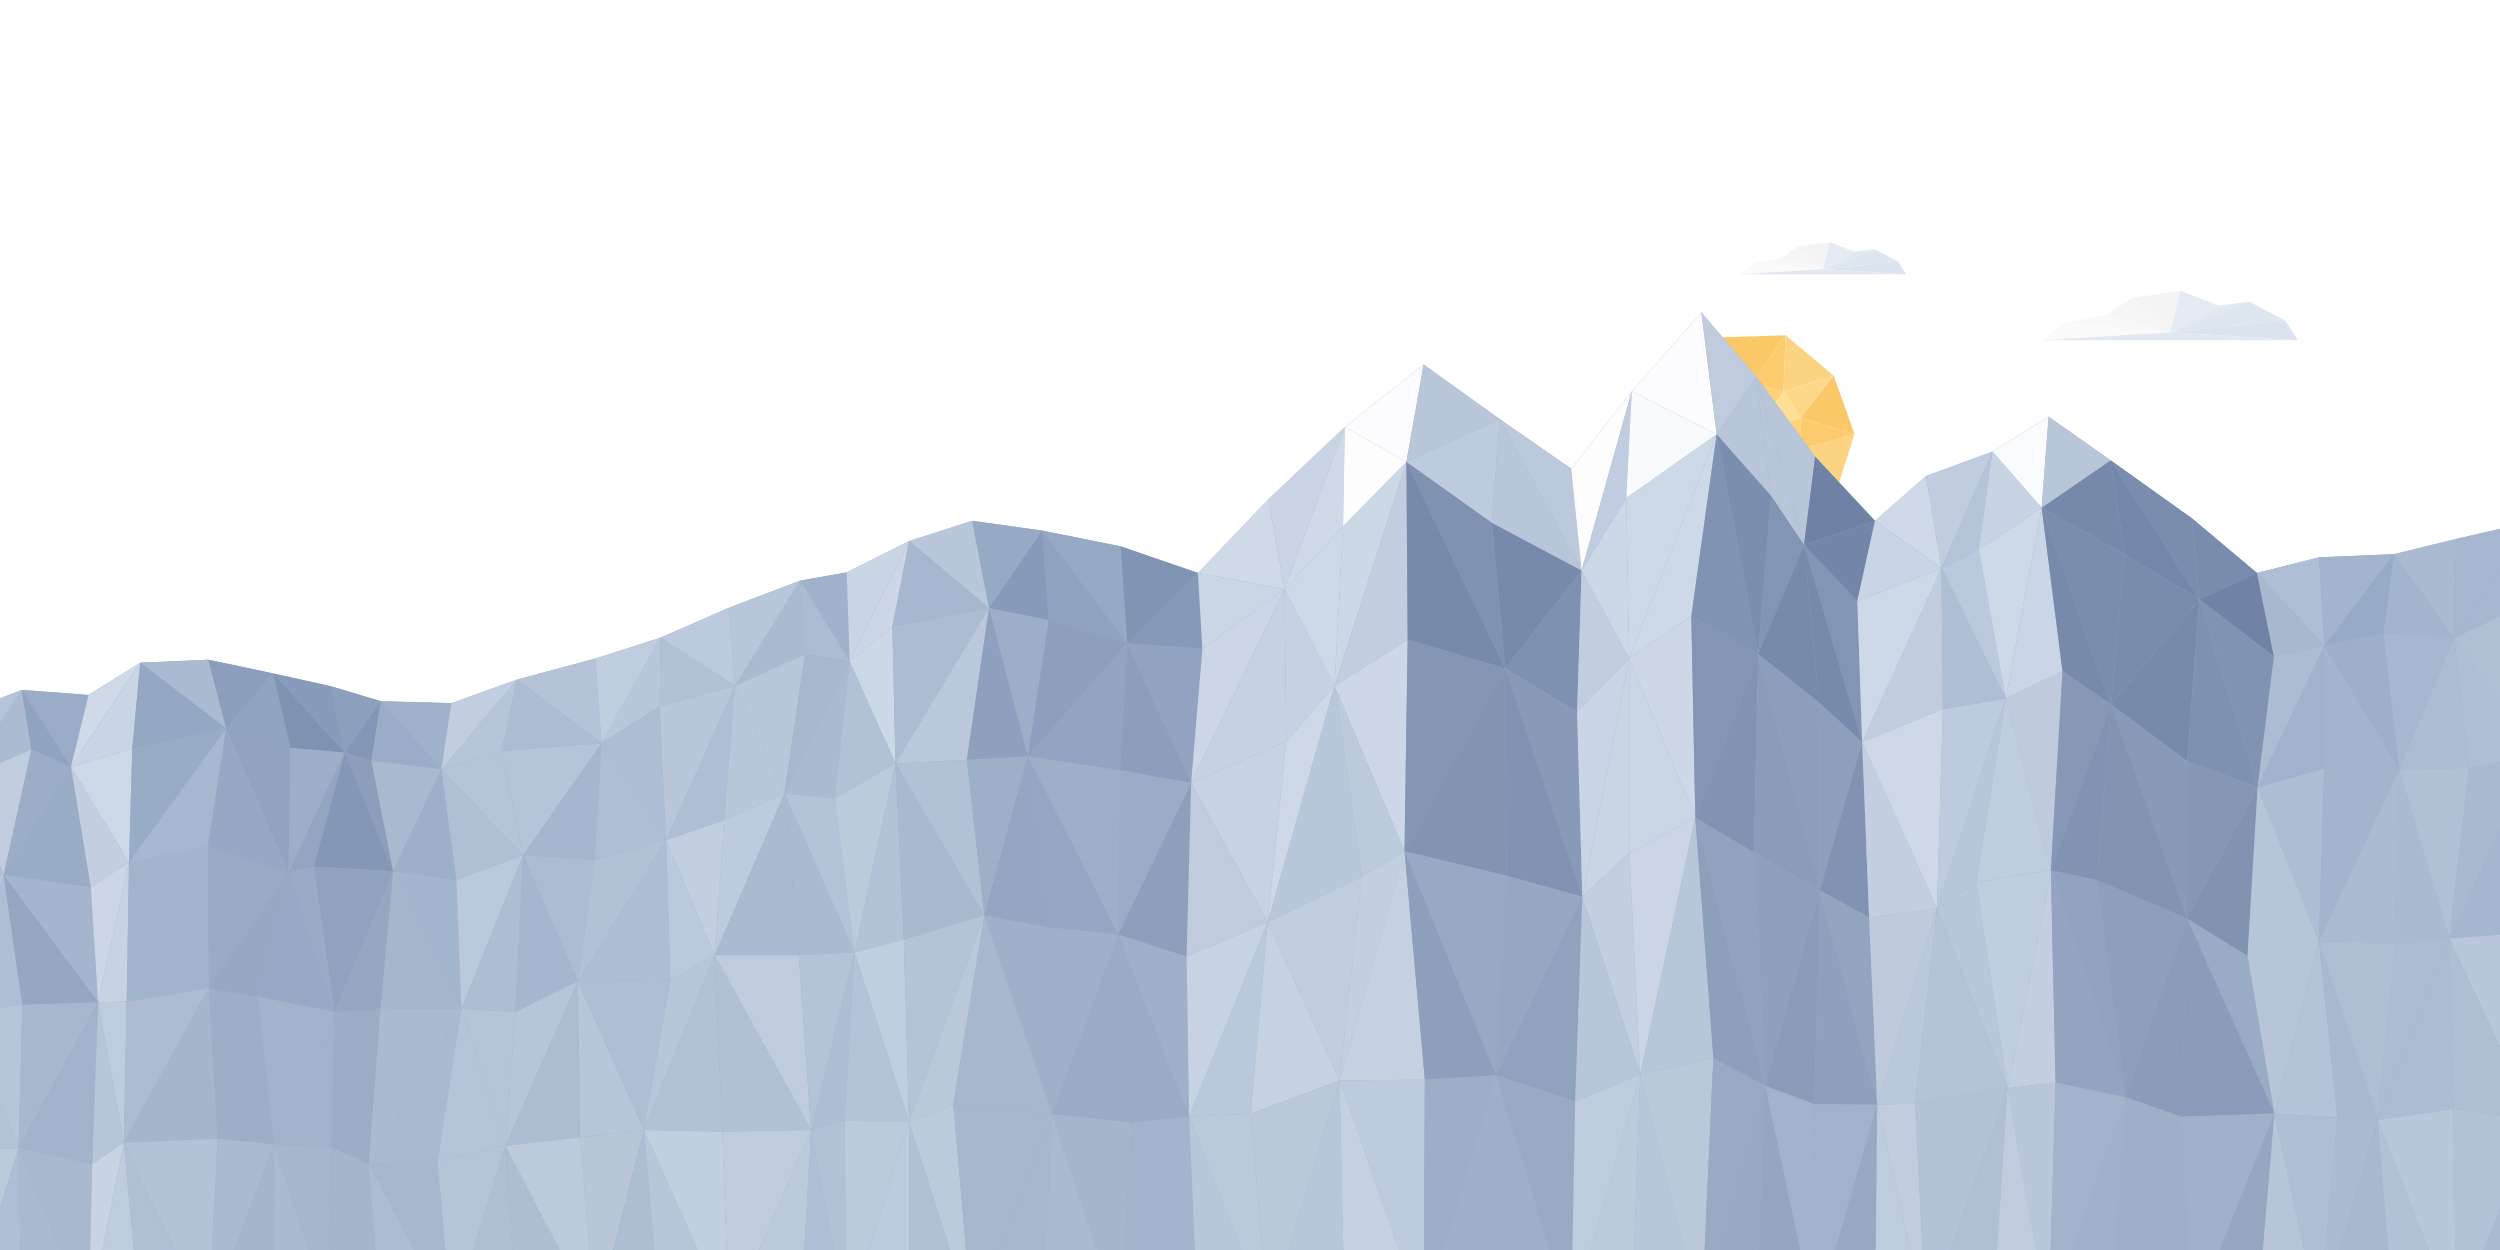
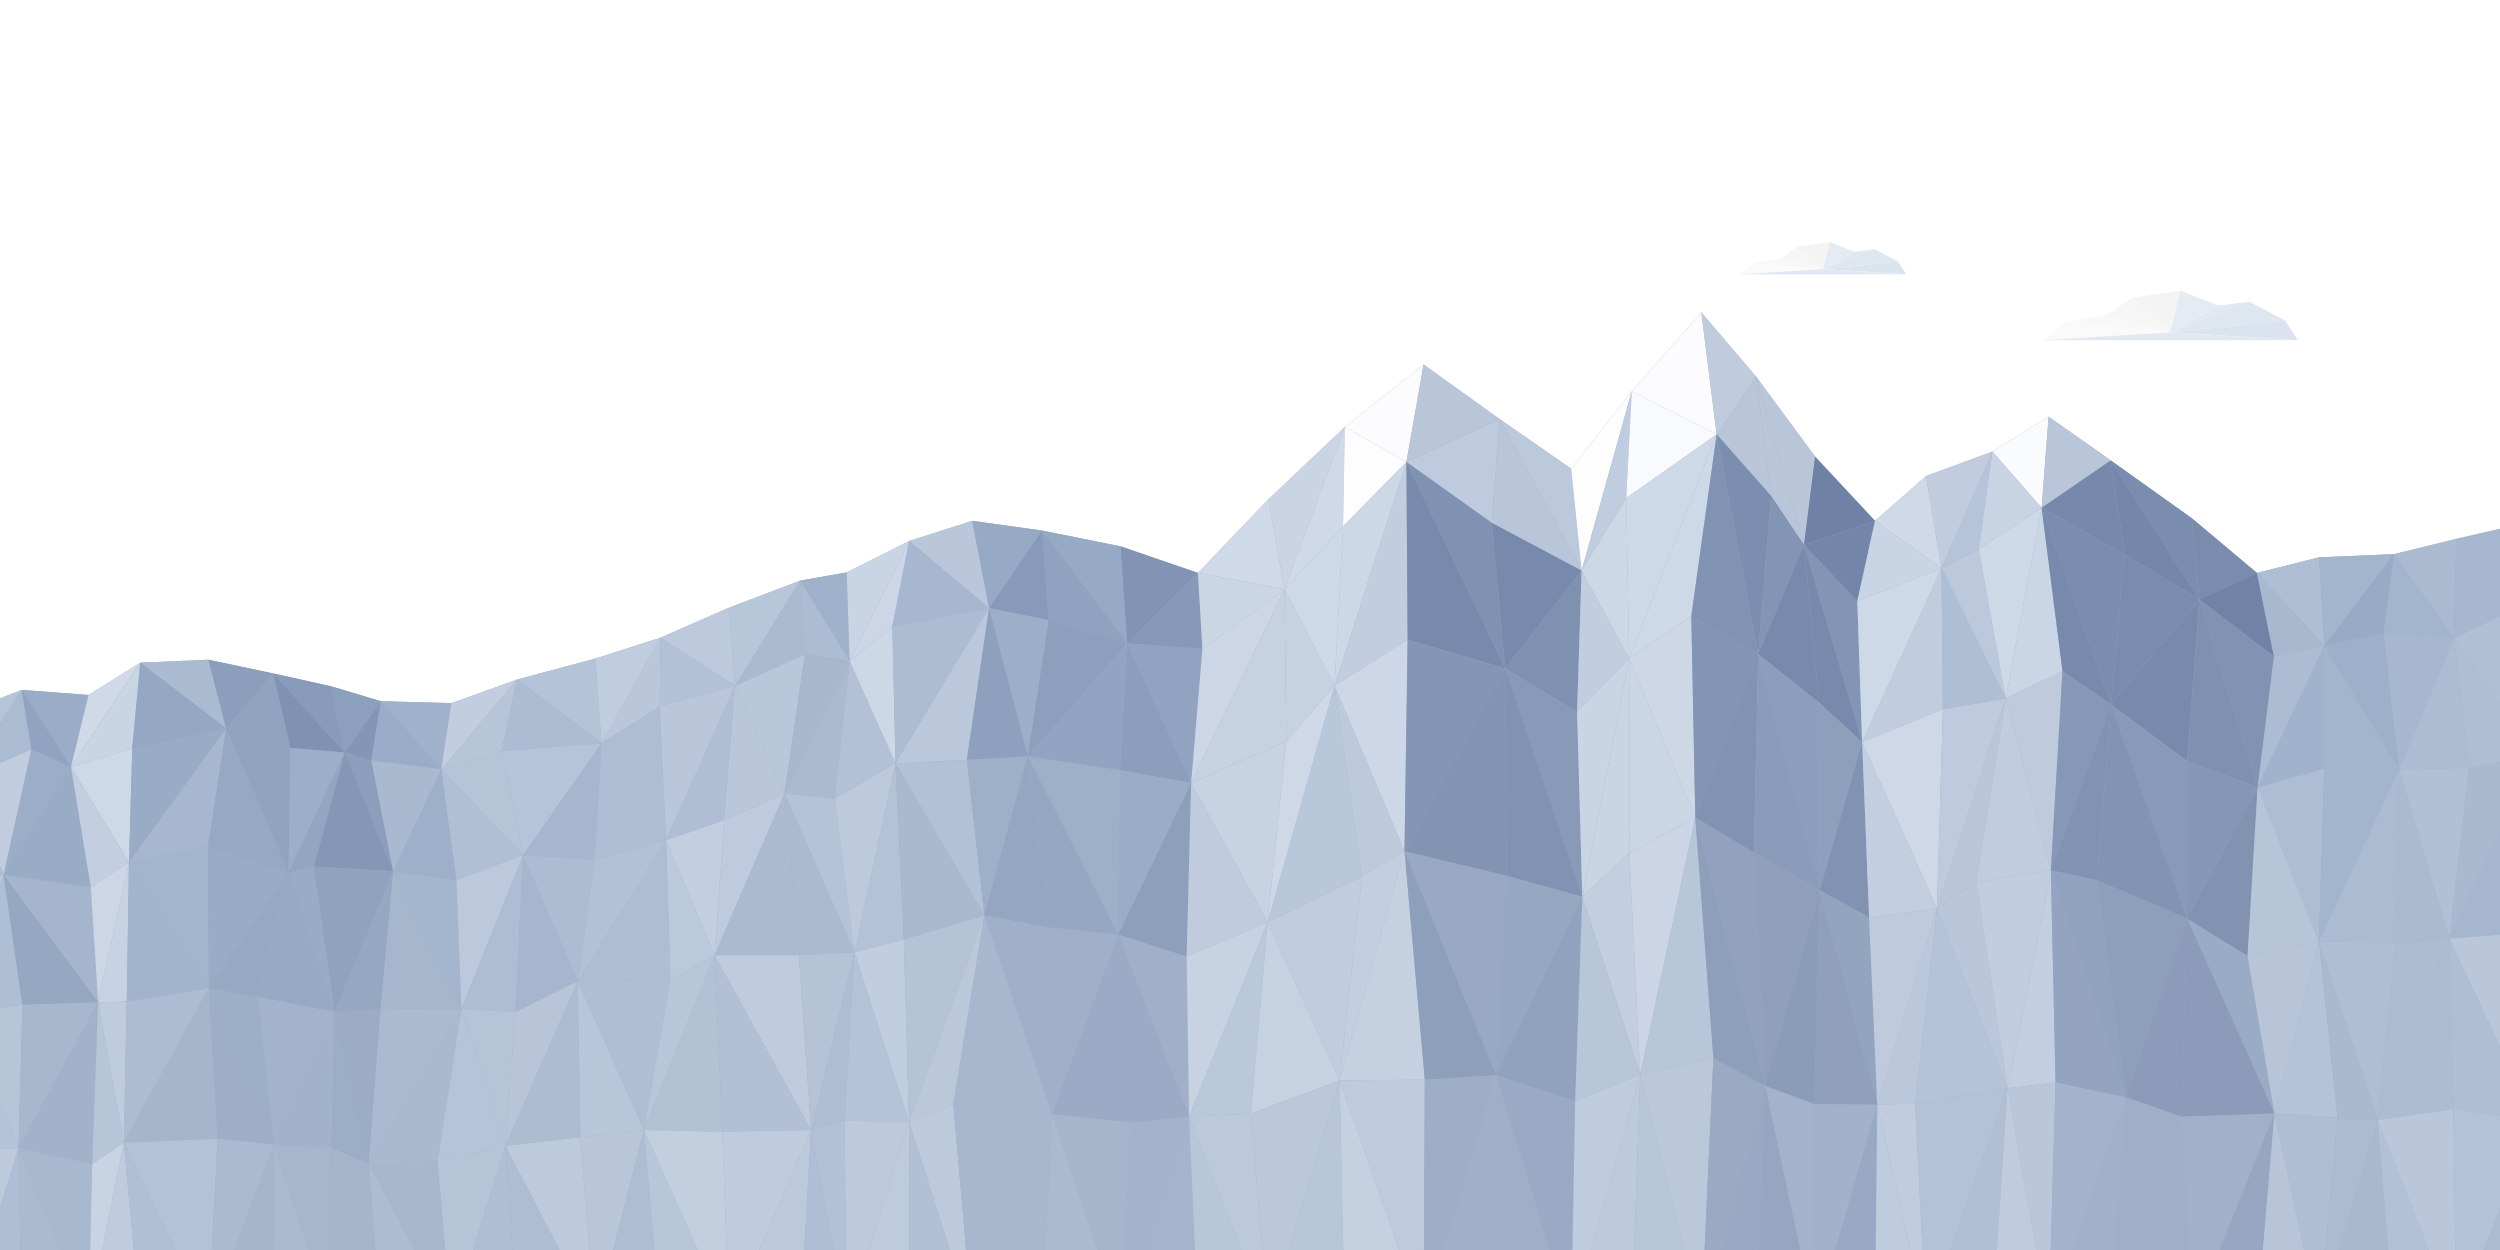
<svg xmlns="http://www.w3.org/2000/svg" viewBox="0 0 1440 720" preserveAspectRatio="xMidYMax slice">
  <style>.drift{animation:drift 60s ease-in-out infinite alternate}.slow{animation-duration:90s;animation-direction:alternate-reverse}@keyframes drift{to{transform:translateX(80px)}}@media (prefers-reduced-motion:reduce){.drift{animation:none}}</style>
-   <polygon points="1010,250 1037.8,258.6 1027.5,273.4" fill="#fedf95" />
-   <polygon points="1037.8,258.6 1068.2,250 1057.3,284.4" fill="#fcd481" />
-   <polygon points="1037.8,258.6 1057.3,284.4 1027.5,273.4" fill="#fdd888" />
-   <polygon points="1010,250 1027.5,273.4 1010.4,279.9" fill="#fed276" />
-   <polygon points="1027.5,273.4 1057.3,284.4 1028.5,307" fill="#fbc868" />
-   <polygon points="1027.5,273.4 1028.5,307 1010.4,279.9" fill="#fccb6d" />
-   <polygon points="1010,250 1010.4,279.9 992.8,274.3" fill="#fedf95" />
-   <polygon points="1010.4,279.9 1028.5,307 991.6,306.7" fill="#fcd481" />
-   <polygon points="1010.4,279.9 991.6,306.7 992.8,274.3" fill="#fdd888" />
-   <polygon points="1010,250 992.8,274.3 979.7,260.3" fill="#fed276" />
-   <polygon points="992.8,274.3 991.6,306.7 958.1,287.7" fill="#fbc868" />
-   <polygon points="992.8,274.3 958.1,287.7 979.7,260.3" fill="#fccb6d" />
-   <polygon points="1010,250 979.7,260.3 982,241.3" fill="#fedf95" />
-   <polygon points="979.7,260.3 958.1,287.7 951.3,250" fill="#fcd481" />
-   <polygon points="979.7,260.3 951.3,250 982,241.3" fill="#fdd888" />
-   <polygon points="1010,250 982,241.3 994.8,229.7" fill="#fed276" />
-   <polygon points="982,241.3 951.3,250 969,220.2" fill="#fbc868" />
-   <polygon points="982,241.3 969,220.2 994.8,229.7" fill="#fccb6d" />
-   <polygon points="1010,250 994.8,229.7 1009.6,220.7" fill="#fedf95" />
-   <polygon points="994.8,229.7 969,220.2 991.9,194.3" fill="#fcd481" />
-   <polygon points="994.8,229.7 991.9,194.3 1009.6,220.7" fill="#fdd888" />
-   <polygon points="1010,250 1009.6,220.7 1027.3,225.5" fill="#fed276" />
-   <polygon points="1009.6,220.7 991.9,194.3 1028.5,193.1" fill="#fbc868" />
-   <polygon points="1009.6,220.7 1028.5,193.1 1027.3,225.5" fill="#fccb6d" />
-   <polygon points="1010,250 1027.3,225.5 1037,240.8" fill="#fedf95" />
-   <polygon points="1027.3,225.5 1028.5,193.1 1056.2,216.4" fill="#fcd481" />
-   <polygon points="1027.3,225.5 1056.2,216.4 1037,240.8" fill="#fdd888" />
-   <polygon points="1010,250 1037,240.8 1037.8,258.6" fill="#fed276" />
-   <polygon points="1037,240.8 1056.2,216.4 1068.2,250" fill="#fbc868" />
-   <polygon points="1037,240.8 1068.2,250 1037.8,258.6" fill="#fccb6d" />
  <g class="drift">
    <polygon points="1250,191.4 1176.4,196 1189.6,185.7" fill="#fafafa" />
    <polygon points="1250,191.4 1189.6,185.7 1213.2,181.7" fill="#f8f8f8" />
    <polygon points="1250,191.4 1213.2,181.7 1227.9,171.5" fill="#f6f6f6" />
    <polygon points="1250,191.4 1227.9,171.5 1255.9,167.5" fill="#f4f4f4" />
    <polygon points="1250,191.4 1255.9,167.5 1278,176" fill="#e5ebf3" />
    <polygon points="1250,191.4 1278,176 1295.6,173.8" fill="#e1e8f1" />
    <polygon points="1250,191.4 1295.6,173.8 1316.2,184.6" fill="#dee6f0" />
    <polygon points="1250,191.4 1316.2,184.6 1323.6,196" fill="#dbe4ee" />
    <polygon points="1176.4,196 1250,191.4 1323.6,196" fill="#e1e8f1" />
  </g>
  <g class="drift slow">
    <polygon points="1050,155 1002,158 1010.6,151.3" fill="#fafafa" />
    <polygon points="1050,155 1010.6,151.3 1026,148.7" fill="#f8f8f8" />
    <polygon points="1050,155 1026,148.7 1035.6,142" fill="#f6f6f6" />
    <polygon points="1050,155 1035.6,142 1053.8,139.4" fill="#f4f4f4" />
    <polygon points="1050,155 1053.8,139.4 1068.2,145" fill="#e5ebf3" />
    <polygon points="1050,155 1068.2,145 1079.8,143.5" fill="#e1e8f1" />
    <polygon points="1050,155 1079.8,143.5 1093.2,150.6" fill="#dee6f0" />
    <polygon points="1050,155 1093.2,150.6 1098,158" fill="#dbe4ee" />
    <polygon points="1002,158 1050,155 1098,158" fill="#e1e8f1" />
  </g>
  <polygon points="-20,410 12.5,397.4 51,400.3 80.8,381.7 120,380 157.4,387.9 190.7,395.3 219.4,403.9 260,405 297.9,391.4 343,379.3 380.4,367.3 420,350 461,334.4 487.7,329.7 523.7,311.6 560,300 600.2,305.6 645.5,314.7 690,330 730.6,287.6 774.6,246 820,210 863.8,241.4 905,270 939.9,225.4 980,180 1011.5,216.9 1045.5,263 1080,300 1109.4,274.2 1147.6,260.1 1180,240 1215.8,265.2 1262.5,298.5 1300,330 1335.8,321 1378.9,319.2 1414.8,310.4 1460,300 1460,760 -20,760" fill="#98abc6" />
  <polygon points="-20,410 12.5,397.4 -20,448.3" fill="#b6c4d9" />
  <polygon points="12.5,397.4 18.1,431.7 -20,448.3" fill="#abbbd2" />
  <polygon points="-20,448.3 18.1,431.7 2.1,504" fill="#c1cddf" />
  <polygon points="-20,448.3 2.1,504 -20,507.7" fill="#aebed4" />
  <polygon points="-20,507.7 2.1,504 -20,584.4" fill="#bac7db" />
  <polygon points="2.1,504 12.9,578.7 -20,584.4" fill="#aebed4" />
  <polygon points="-20,584.4 12.9,578.7 10.7,661.3" fill="#b7c5d8" />
  <polygon points="-20,584.4 10.7,661.3 -20,662.8" fill="#b4c3d7" />
  <polygon points="-20,662.8 10.7,661.3 -20,760" fill="#bdcadc" />
  <polygon points="10.7,661.3 12.5,760 -20,760" fill="#afbed4" />
  <polygon points="12.5,397.4 51,400.3 40.9,441.8" fill="#9aacc7" />
  <polygon points="12.5,397.4 40.9,441.8 18.1,431.7" fill="#90a3c0" />
  <polygon points="18.1,431.7 40.9,441.8 2.1,504" fill="#9badc7" />
  <polygon points="40.9,441.8 52.3,511 2.1,504" fill="#99acc6" />
  <polygon points="2.1,504 52.3,511 56.5,577.3" fill="#a4b5cd" />
  <polygon points="2.1,504 56.5,577.3 12.9,578.7" fill="#96a7c2" />
  <polygon points="12.9,578.7 56.5,577.3 10.7,661.3" fill="#a6b7ce" />
  <polygon points="56.5,577.3 53.1,670.5 10.7,661.3" fill="#a2b2ca" />
  <polygon points="10.7,661.3 53.1,670.5 51,760" fill="#a8b8ce" />
  <polygon points="10.7,661.3 51,760 12.5,760" fill="#aabad0" />
  <polygon points="51,400.3 80.8,381.7 40.9,441.8" fill="#cfd9e8" />
  <polygon points="80.8,381.7 76.2,431.1 40.9,441.8" fill="#c9d4e5" />
  <polygon points="40.9,441.8 76.2,431.1 74.3,496.7" fill="#ced9e7" />
  <polygon points="40.9,441.8 74.3,496.7 52.3,511" fill="#c3cfe0" />
  <polygon points="52.3,511 74.3,496.7 56.5,577.3" fill="#ccd6e6" />
  <polygon points="74.3,496.7 73,576.9 56.5,577.3" fill="#c7d2e3" />
  <polygon points="56.5,577.3 73,576.9 71.3,658.2" fill="#bfccdd" />
  <polygon points="56.5,577.3 71.3,658.2 53.1,670.5" fill="#b7c5d8" />
  <polygon points="53.1,670.5 71.3,658.2 51,760" fill="#c8d3e3" />
  <polygon points="71.3,658.2 80.8,760 51,760" fill="#bfccdd" />
  <polygon points="80.8,381.7 120,380 130.3,419.6" fill="#a9bad1" />
  <polygon points="80.8,381.7 130.3,419.6 76.2,431.1" fill="#94a7c3" />
  <polygon points="76.2,431.1 130.3,419.6 74.3,496.7" fill="#99acc6" />
  <polygon points="130.3,419.6 119.8,487.5 74.3,496.7" fill="#a7b7cf" />
  <polygon points="74.3,496.7 119.8,487.5 120.3,569.2" fill="#a3b5cd" />
  <polygon points="74.3,496.7 120.3,569.2 73,576.9" fill="#a2b3cc" />
  <polygon points="73,576.9 120.3,569.2 71.3,658.2" fill="#adbcd2" />
  <polygon points="120.3,569.2 125.4,655.9 71.3,658.2" fill="#a4b5cc" />
  <polygon points="71.3,658.2 125.4,655.9 120,760" fill="#b3c2d6" />
  <polygon points="71.3,658.2 120,760 80.8,760" fill="#b0bfd4" />
  <polygon points="120,380 157.4,387.9 130.3,419.6" fill="#8b9ebc" />
  <polygon points="157.4,387.9 167.3,430.8 130.3,419.6" fill="#90a3bf" />
  <polygon points="130.3,419.6 167.3,430.8 166.2,502.5" fill="#91a3bf" />
  <polygon points="130.3,419.6 166.2,502.5 119.8,487.5" fill="#96a8c3" />
  <polygon points="119.8,487.5 166.2,502.5 120.3,569.2" fill="#9aabc5" />
  <polygon points="166.2,502.5 148.7,574.2 120.3,569.2" fill="#97a8c3" />
  <polygon points="120.3,569.2 148.7,574.2 157.7,659.2" fill="#9daec7" />
  <polygon points="120.3,569.2 157.7,659.2 125.4,655.9" fill="#9eaec7" />
  <polygon points="125.4,655.9 157.7,659.2 120,760" fill="#aabad0" />
  <polygon points="157.7,659.2 157.4,760 120,760" fill="#a5b5cc" />
  <polygon points="157.4,387.9 190.7,395.3 198.5,433.5" fill="#889bba" />
  <polygon points="157.4,387.9 198.5,433.5 167.3,430.8" fill="#7f92b2" />
  <polygon points="167.3,430.8 198.5,433.5 166.2,502.5" fill="#9caec8" />
  <polygon points="198.5,433.5 180.8,499.2 166.2,502.5" fill="#93a5c1" />
  <polygon points="166.2,502.5 180.8,499.2 192.8,582.9" fill="#9aabc5" />
  <polygon points="166.2,502.5 192.8,582.9 148.7,574.2" fill="#97a9c4" />
  <polygon points="148.7,574.2 192.8,582.9 157.7,659.2" fill="#a3b3cc" />
  <polygon points="192.8,582.9 190.9,661.2 157.7,659.2" fill="#a1b2ca" />
  <polygon points="157.7,659.2 190.9,661.2 190.7,760" fill="#a6b6cd" />
  <polygon points="157.7,659.2 190.7,760 157.4,760" fill="#aabad0" />
  <polygon points="190.7,395.3 219.4,403.9 198.5,433.5" fill="#8c9fbd" />
  <polygon points="219.4,403.9 213.9,438 198.5,433.5" fill="#8396b6" />
  <polygon points="198.5,433.5 213.9,438 226.5,501.8" fill="#8c9ebb" />
  <polygon points="198.5,433.5 226.5,501.8 180.8,499.2" fill="#8597b6" />
  <polygon points="180.8,499.2 226.5,501.8 192.8,582.9" fill="#90a2be" />
  <polygon points="226.5,501.8 219.2,580.8 192.8,582.9" fill="#96a7c2" />
  <polygon points="192.8,582.9 219.2,580.8 212.4,670.3" fill="#9cacc5" />
  <polygon points="192.8,582.9 212.4,670.3 190.9,661.2" fill="#9cadc6" />
  <polygon points="190.9,661.2 212.4,670.3 190.7,760" fill="#a6b5cc" />
  <polygon points="212.4,670.3 219.4,760 190.7,760" fill="#a6b5cc" />
  <polygon points="219.4,403.9 260,405 254.2,443.1" fill="#a0b2cb" />
  <polygon points="219.4,403.9 254.2,443.1 213.9,438" fill="#9aacc7" />
  <polygon points="213.9,438 254.2,443.1 226.5,501.8" fill="#a9b9d0" />
  <polygon points="254.2,443.1 262.9,506.9 226.5,501.8" fill="#9dafc9" />
  <polygon points="226.5,501.8 262.9,506.9 265.8,581.2" fill="#a4b6cd" />
  <polygon points="226.5,501.8 265.8,581.2 219.2,580.8" fill="#a5b6cd" />
  <polygon points="219.2,580.8 265.8,581.2 212.4,670.3" fill="#aabad1" />
  <polygon points="265.8,581.2 252,668.9 212.4,670.3" fill="#aab9d0" />
  <polygon points="212.4,670.3 252,668.9 260,760" fill="#a7b7ce" />
  <polygon points="212.4,670.3 260,760 219.4,760" fill="#adbcd2" />
  <polygon points="260,405 297.9,391.4 254.2,443.1" fill="#c2cee0" />
  <polygon points="297.9,391.4 288.9,432.7 254.2,443.1" fill="#b7c5d9" />
  <polygon points="254.2,443.1 288.9,432.7 301.3,492.6" fill="#b6c4d8" />
  <polygon points="254.2,443.1 301.3,492.6 262.9,506.9" fill="#b1bfd5" />
  <polygon points="262.9,506.9 301.3,492.6 265.8,581.2" fill="#bcc9dc" />
  <polygon points="301.3,492.6 296.9,582.9 265.8,581.2" fill="#adbdd3" />
  <polygon points="265.8,581.2 296.9,582.9 291.1,660" fill="#b6c4d8" />
  <polygon points="265.8,581.2 291.1,660 252,668.9" fill="#b5c4d8" />
  <polygon points="252,668.9 291.1,660 260,760" fill="#b6c4d7" />
  <polygon points="291.1,660 297.9,760 260,760" fill="#afbed3" />
  <polygon points="297.9,391.4 343,379.3 346.5,428.1" fill="#b4c3d7" />
  <polygon points="297.9,391.4 346.5,428.1 288.9,432.7" fill="#acbcd3" />
  <polygon points="288.9,432.7 346.5,428.1 301.3,492.6" fill="#b5c4d8" />
  <polygon points="346.5,428.1 342.5,495.2 301.3,492.6" fill="#a6b6ce" />
  <polygon points="301.3,492.6 342.5,495.2 332.8,565.3" fill="#acbcd2" />
  <polygon points="301.3,492.6 332.8,565.3 296.9,582.9" fill="#a5b6ce" />
  <polygon points="296.9,582.9 332.8,565.3 291.1,660" fill="#b8c5d9" />
  <polygon points="332.8,565.3 334.3,655.1 291.1,660" fill="#acbcd1" />
  <polygon points="291.1,660 334.3,655.1 343,760" fill="#bccadc" />
  <polygon points="291.1,660 343,760 297.9,760" fill="#adbdd2" />
  <polygon points="343,379.3 380.4,367.3 346.5,428.1" fill="#c0cddf" />
  <polygon points="380.4,367.3 380,407 346.5,428.1" fill="#bac7db" />
  <polygon points="346.5,428.1 380,407 383.7,483.9" fill="#adbdd3" />
  <polygon points="346.5,428.1 383.7,483.9 342.5,495.2" fill="#aebed4" />
  <polygon points="342.5,495.2 383.7,483.9 332.8,565.3" fill="#b2c1d5" />
  <polygon points="383.7,483.9 386.2,564.3 332.8,565.3" fill="#adbdd3" />
  <polygon points="332.8,565.3 386.2,564.3 370.9,650.9" fill="#afbed4" />
  <polygon points="332.8,565.3 370.9,650.9 334.3,655.1" fill="#b8c6d9" />
  <polygon points="334.3,655.1 370.9,650.9 343,760" fill="#b8c6d8" />
  <polygon points="370.9,650.9 380.4,760 343,760" fill="#adbdd2" />
  <polygon points="380.4,367.3 420,350 423.4,395" fill="#bdcadd" />
  <polygon points="380.4,367.3 423.4,395 380,407" fill="#b3c1d6" />
  <polygon points="380,407 423.4,395 383.7,483.9" fill="#bac7db" />
  <polygon points="423.4,395 417.1,472.6 383.7,483.9" fill="#b0bed5" />
  <polygon points="383.7,483.9 417.1,472.6 411.6,550.2" fill="#c3cfe0" />
  <polygon points="383.7,483.9 411.6,550.2 386.2,564.3" fill="#bbc9dc" />
  <polygon points="386.2,564.3 411.6,550.2 370.9,650.9" fill="#b8c6da" />
  <polygon points="411.6,550.2 416.1,651.9 370.9,650.9" fill="#b3c1d5" />
  <polygon points="370.9,650.9 416.1,651.9 420,760" fill="#c2cfdf" />
  <polygon points="370.9,650.9 420,760 380.4,760" fill="#b8c6d9" />
  <polygon points="420,350 461,334.4 423.4,395" fill="#b8c6da" />
  <polygon points="461,334.4 463.6,377 423.4,395" fill="#aabad1" />
  <polygon points="423.4,395 463.6,377 451.9,457.1" fill="#b9c7da" />
  <polygon points="423.4,395 451.9,457.1 417.1,472.6" fill="#bac7db" />
  <polygon points="417.1,472.6 451.9,457.1 411.6,550.2" fill="#becadd" />
  <polygon points="451.9,457.1 460.1,550.2 411.6,550.2" fill="#abbad1" />
  <polygon points="411.6,550.2 460.1,550.2 467.2,650.9" fill="#c0ccde" />
  <polygon points="411.6,550.2 467.2,650.9 416.1,651.9" fill="#b1c0d5" />
  <polygon points="416.1,651.9 467.2,650.9 420,760" fill="#c0ccde" />
  <polygon points="467.2,650.9 461,760 420,760" fill="#bbc9db" />
  <polygon points="461,334.4 487.7,329.7 489.4,380.9" fill="#9fb1cb" />
  <polygon points="461,334.4 489.4,380.9 463.6,377" fill="#acbcd2" />
  <polygon points="463.6,377 489.4,380.9 451.9,457.1" fill="#a6b7ce" />
  <polygon points="489.4,380.9 480.8,460.1 451.9,457.1" fill="#aabbd1" />
  <polygon points="451.9,457.1 480.8,460.1 492.2,548.6" fill="#b5c3d8" />
  <polygon points="451.9,457.1 492.2,548.6 460.1,550.2" fill="#abbad1" />
  <polygon points="460.1,550.2 492.2,548.6 467.2,650.9" fill="#b5c3d7" />
  <polygon points="492.2,548.6 486.5,645.6 467.2,650.9" fill="#aebdd3" />
  <polygon points="467.2,650.9 486.5,645.6 487.7,760" fill="#b3c1d6" />
  <polygon points="467.2,650.9 487.7,760 461,760" fill="#afbed4" />
  <polygon points="487.7,329.7 523.7,311.6 489.4,380.9" fill="#c9d4e4" />
  <polygon points="523.7,311.6 514,361 489.4,380.9" fill="#ccd6e6" />
  <polygon points="489.4,380.9 514,361 515.8,439.7" fill="#cdd8e7" />
  <polygon points="489.4,380.9 515.8,439.7 480.8,460.1" fill="#b3c1d6" />
  <polygon points="480.8,460.1 515.8,439.7 492.2,548.6" fill="#bdcadc" />
  <polygon points="515.8,439.7 520.6,541.2 492.2,548.6" fill="#b3c2d6" />
  <polygon points="492.2,548.6 520.6,541.2 523.6,646.3" fill="#c1cedf" />
  <polygon points="492.2,548.6 523.6,646.3 486.5,645.6" fill="#b4c3d7" />
  <polygon points="486.5,645.6 523.6,646.3 487.7,760" fill="#bdcadc" />
  <polygon points="523.6,646.3 523.7,760 487.7,760" fill="#becadd" />
  <polygon points="523.7,311.6 560,300 569.7,350.3" fill="#bac7db" />
  <polygon points="523.7,311.6 569.7,350.3 514,361" fill="#a6b7cf" />
  <polygon points="514,361 569.7,350.3 515.8,439.7" fill="#acbcd3" />
  <polygon points="569.7,350.3 556.9,437.7 515.8,439.7" fill="#bbc8db" />
  <polygon points="515.8,439.7 556.9,437.7 567,527.3" fill="#b3c1d6" />
  <polygon points="515.8,439.7 567,527.3 520.6,541.2" fill="#a8b9d0" />
  <polygon points="520.6,541.2 567,527.3 523.6,646.3" fill="#b4c3d6" />
  <polygon points="567,527.3 549.1,636 523.6,646.3" fill="#bac8da" />
  <polygon points="523.6,646.3 549.1,636 560,760" fill="#bdcadc" />
  <polygon points="523.6,646.3 560,760 523.7,760" fill="#b1c0d4" />
  <polygon points="560,300 600.2,305.6 569.7,350.3" fill="#97aac5" />
  <polygon points="600.2,305.6 604.1,357.2 569.7,350.3" fill="#879ab9" />
  <polygon points="569.7,350.3 604.1,357.2 592,435.7" fill="#9caec8" />
  <polygon points="569.7,350.3 592,435.7 556.9,437.7" fill="#8ea0bd" />
  <polygon points="556.9,437.7 592,435.7 567,527.3" fill="#9eafc8" />
  <polygon points="592,435.7 603.7,534.1 567,527.3" fill="#94a6c1" />
  <polygon points="567,527.3 603.7,534.1 606.1,641.7" fill="#9fb0c8" />
  <polygon points="567,527.3 606.1,641.7 549.1,636" fill="#a6b7ce" />
  <polygon points="549.1,636 606.1,641.7 560,760" fill="#a7b7ce" />
  <polygon points="606.1,641.7 600.2,760 560,760" fill="#a7b7ce" />
  <polygon points="600.2,305.6 645.5,314.7 649.3,370.6" fill="#96a9c5" />
  <polygon points="600.2,305.6 649.3,370.6 604.1,357.2" fill="#8fa2bf" />
  <polygon points="604.1,357.2 649.3,370.6 592,435.7" fill="#8d9fbc" />
  <polygon points="649.3,370.6 645.2,443.7 592,435.7" fill="#92a4c1" />
  <polygon points="592,435.7 645.2,443.7 644.1,538.4" fill="#9eafc8" />
  <polygon points="592,435.7 644.1,538.4 603.7,534.1" fill="#96a7c3" />
  <polygon points="603.7,534.1 644.1,538.4 606.1,641.7" fill="#a0b0c9" />
  <polygon points="644.1,538.4 651.8,646.6 606.1,641.7" fill="#9babc5" />
  <polygon points="606.1,641.7 651.8,646.6 645.5,760" fill="#a6b5cc" />
  <polygon points="606.1,641.7 645.5,760 600.2,760" fill="#aabad0" />
  <polygon points="645.5,314.7 690,330 649.3,370.6" fill="#8194b4" />
  <polygon points="690,330 692.6,373.7 649.3,370.6" fill="#8699b8" />
  <polygon points="649.3,370.6 692.6,373.7 686.1,451" fill="#91a3c0" />
  <polygon points="649.3,370.6 686.1,451 645.2,443.7" fill="#8c9ebb" />
  <polygon points="645.2,443.7 686.1,451 644.1,538.4" fill="#9bacc6" />
  <polygon points="686.1,451 683.5,551 644.1,538.4" fill="#8e9fbc" />
  <polygon points="644.1,538.4 683.5,551 684.9,643.1" fill="#a0b0c9" />
  <polygon points="644.1,538.4 684.9,643.1 651.8,646.6" fill="#9babc5" />
  <polygon points="651.8,646.6 684.9,643.1 645.5,760" fill="#a3b3cb" />
  <polygon points="684.9,643.1 690,760 645.5,760" fill="#a4b4cc" />
  <polygon points="690,330 730.6,287.6 739.9,339.4" fill="#cfd9e8" />
  <polygon points="690,330 739.9,339.4 692.6,373.7" fill="#cbd6e5" />
  <polygon points="692.6,373.7 739.9,339.4 686.1,451" fill="#ccd6e6" />
  <polygon points="739.9,339.4 740.9,427 686.1,451" fill="#c6d1e2" />
  <polygon points="686.1,451 740.9,427 730.2,531.2" fill="#c7d2e3" />
  <polygon points="686.1,451 730.2,531.2 683.5,551" fill="#c0ccde" />
  <polygon points="683.5,551 730.2,531.2 684.9,643.1" fill="#c7d2e2" />
  <polygon points="730.2,531.2 720.5,641.5 684.9,643.1" fill="#bac8db" />
  <polygon points="684.9,643.1 720.5,641.5 730.6,760" fill="#bbc9db" />
  <polygon points="684.9,643.1 730.6,760 690,760" fill="#b8c6d9" />
  <polygon points="730.6,287.6 774.6,246 739.9,339.4" fill="#cad4e5" />
  <polygon points="774.6,246 773.6,303.2 739.9,339.4" fill="#cfd9e8" />
  <polygon points="739.9,339.4 773.6,303.2 768.7,395.1" fill="#ced9e7" />
  <polygon points="739.9,339.4 768.7,395.1 740.9,427" fill="#c6d1e2" />
  <polygon points="740.9,427 768.7,395.1 730.2,531.2" fill="#ced8e7" />
  <polygon points="768.7,395.1 784.5,504.9 730.2,531.2" fill="#b9c7da" />
  <polygon points="730.2,531.2 784.5,504.9 771.6,622.3" fill="#c1cddf" />
  <polygon points="730.2,531.2 771.6,622.3 720.5,641.5" fill="#c6d2e2" />
  <polygon points="720.5,641.5 771.6,622.3 730.6,760" fill="#bbc8da" />
  <polygon points="771.6,622.3 774.6,760 730.6,760" fill="#b8c6d9" />
  <polygon points="774.6,246 820,210 810.1,266.1" fill="#fcfcfe" />
  <polygon points="774.6,246 810.1,266.1 773.6,303.2" fill="#fdfdfe" />
  <polygon points="773.6,303.2 810.1,266.1 768.7,395.1" fill="#cdd8e7" />
  <polygon points="810.1,266.1 810.8,368.5 768.7,395.1" fill="#c2cedf" />
  <polygon points="768.7,395.1 810.8,368.5 809,490.3" fill="#cdd7e7" />
  <polygon points="768.7,395.1 809,490.3 784.5,504.9" fill="#bdcadc" />
  <polygon points="784.5,504.9 809,490.3 771.6,622.3" fill="#c3cfe0" />
  <polygon points="809,490.3 820.7,621.9 771.6,622.3" fill="#c5d1e1" />
  <polygon points="771.6,622.3 820.7,621.9 820,760" fill="#becadd" />
  <polygon points="771.6,622.3 820,760 774.6,760" fill="#c5d0e1" />
  <polygon points="820,210 863.8,241.4 810.1,266.1" fill="#b9c6da" />
  <polygon points="863.8,241.4 859.3,301.2 810.1,266.1" fill="#becadd" />
  <polygon points="810.1,266.1 859.3,301.2 867,385" fill="#8092b2" />
  <polygon points="810.1,266.1 867,385 810.8,368.5" fill="#788aac" />
  <polygon points="810.8,368.5 867,385 809,490.3" fill="#8496b4" />
  <polygon points="867,385 867.8,504.5 809,490.3" fill="#8394b3" />
  <polygon points="809,490.3 867.8,504.5 861.7,619.3" fill="#99a9c3" />
  <polygon points="809,490.3 861.7,619.3 820.7,621.9" fill="#8e9fbc" />
  <polygon points="820.7,621.9 861.7,619.3 820,760" fill="#9eaec7" />
  <polygon points="861.7,619.3 863.8,760 820,760" fill="#a0b0c8" />
  <polygon points="863.8,241.4 905,270 911,328.7" fill="#bcc8dc" />
  <polygon points="863.8,241.4 911,328.7 859.3,301.2" fill="#b9c6da" />
  <polygon points="859.3,301.2 911,328.7 867,385" fill="#788aac" />
  <polygon points="911,328.7 908.4,410.1 867,385" fill="#7f91b1" />
  <polygon points="867,385 908.4,410.1 911.4,516.5" fill="#889ab8" />
  <polygon points="867,385 911.4,516.5 867.8,504.5" fill="#8192b2" />
  <polygon points="867.8,504.5 911.4,516.5 861.7,619.3" fill="#96a7c1" />
  <polygon points="911.4,516.5 907.3,634.3 861.7,619.3" fill="#91a2be" />
  <polygon points="861.7,619.3 907.3,634.3 905,760" fill="#9aaac4" />
  <polygon points="861.7,619.3 905,760 863.8,760" fill="#a0afc8" />
  <polygon points="905,270 939.9,225.4 911,328.7" fill="#fdfdfe" />
  <polygon points="939.9,225.4 936.7,286.9 911,328.7" fill="#c0ccdf" />
  <polygon points="911,328.7 936.7,286.9 938.4,379.2" fill="#cdd8e7" />
  <polygon points="911,328.7 938.4,379.2 908.4,410.1" fill="#c2cedf" />
  <polygon points="908.4,410.1 938.4,379.2 911.4,516.5" fill="#c9d4e4" />
  <polygon points="938.4,379.2 938.5,491.2 911.4,516.5" fill="#cad5e4" />
  <polygon points="911.4,516.5 938.5,491.2 944.8,618.9" fill="#c3cee0" />
  <polygon points="911.4,516.5 944.8,618.9 907.3,634.3" fill="#b8c6d9" />
  <polygon points="907.3,634.3 944.8,618.9 905,760" fill="#bfccdd" />
  <polygon points="944.8,618.9 939.9,760 905,760" fill="#bdcadc" />
  <polygon points="939.9,225.4 980,180 988.8,250.2" fill="#fcfcfe" />
  <polygon points="939.9,225.4 988.8,250.2 936.7,286.9" fill="#f9fafd" />
  <polygon points="936.7,286.9 988.8,250.2 938.4,379.2" fill="#ced9e7" />
  <polygon points="988.8,250.2 974.2,354.9 938.4,379.2" fill="#ced9e7" />
  <polygon points="938.4,379.2 974.2,354.9 976.5,471" fill="#cdd7e6" />
  <polygon points="938.4,379.2 976.5,471 938.5,491.2" fill="#cbd6e5" />
  <polygon points="938.5,491.2 976.5,471 944.8,618.9" fill="#cbd5e5" />
  <polygon points="976.5,471 986.9,609.4 944.8,618.9" fill="#b8c6d9" />
  <polygon points="944.8,618.9 986.9,609.4 980,760" fill="#bbc8da" />
  <polygon points="944.8,618.9 980,760 939.9,760" fill="#b8c6d9" />
  <polygon points="980,180 1011.5,216.9 988.8,250.2" fill="#c0ccde" />
  <polygon points="1011.5,216.9 1020.2,285.7 988.8,250.2" fill="#b9c6da" />
  <polygon points="988.8,250.2 1020.2,285.7 1012.7,376.8" fill="#7c8eaf" />
  <polygon points="988.8,250.2 1012.7,376.8 974.2,354.9" fill="#8193b3" />
  <polygon points="974.2,354.9 1012.7,376.8 976.5,471" fill="#8394b4" />
  <polygon points="1012.7,376.8 1010.2,491 976.5,471" fill="#8192b2" />
  <polygon points="976.5,471 1010.2,491 1016.7,625.5" fill="#92a2be" />
  <polygon points="976.5,471 1016.7,625.5 986.9,609.4" fill="#8e9fbc" />
  <polygon points="986.9,609.4 1016.7,625.5 980,760" fill="#9aaac3" />
  <polygon points="1016.7,625.5 1011.5,760 980,760" fill="#9aa9c3" />
  <polygon points="1011.5,216.9 1045.5,263 1039.1,313.9" fill="#b9c6da" />
  <polygon points="1011.5,216.9 1039.1,313.9 1020.2,285.7" fill="#b9c6da" />
  <polygon points="1020.2,285.7 1039.1,313.9 1012.7,376.8" fill="#8395b4" />
  <polygon points="1039.1,313.9 1047.8,404.7 1012.7,376.8" fill="#788aac" />
  <polygon points="1012.7,376.8 1047.8,404.7 1048.2,512.8" fill="#8d9ebc" />
  <polygon points="1012.7,376.8 1048.2,512.8 1010.2,491" fill="#8b9cba" />
  <polygon points="1010.2,491 1048.2,512.8 1016.7,625.5" fill="#90a0bc" />
  <polygon points="1048.2,512.8 1045.1,636 1016.7,625.5" fill="#8b9cb9" />
  <polygon points="1016.7,625.5 1045.1,636 1045.5,760" fill="#a3b3cb" />
  <polygon points="1016.7,625.5 1045.5,760 1011.5,760" fill="#96a6c0" />
  <polygon points="1045.5,263 1080,300 1039.1,313.9" fill="#6f82a6" />
  <polygon points="1080,300 1069.8,346.3 1039.1,313.9" fill="#7386a9" />
  <polygon points="1039.1,313.9 1069.8,346.3 1072.6,427.5" fill="#8395b5" />
  <polygon points="1039.1,313.9 1072.6,427.5 1047.8,404.7" fill="#788aac" />
  <polygon points="1047.8,404.7 1072.6,427.5 1048.2,512.8" fill="#8e9fbc" />
  <polygon points="1072.6,427.5 1076.6,528.4 1048.2,512.8" fill="#8192b2" />
  <polygon points="1048.2,512.8 1076.6,528.4 1081.3,636.3" fill="#93a4bf" />
  <polygon points="1048.2,512.8 1081.3,636.3 1045.1,636" fill="#90a0bc" />
  <polygon points="1045.1,636 1081.3,636.3 1045.5,760" fill="#a3b2cb" />
  <polygon points="1081.3,636.3 1080,760 1045.5,760" fill="#99a9c3" />
  <polygon points="1080,300 1109.4,274.2 1118.3,327.3" fill="#cfd9e8" />
  <polygon points="1080,300 1118.3,327.3 1069.8,346.3" fill="#c9d4e4" />
  <polygon points="1069.8,346.3 1118.3,327.3 1072.6,427.5" fill="#ced9e7" />
  <polygon points="1118.3,327.3 1119.1,408.5 1072.6,427.5" fill="#c1cddf" />
  <polygon points="1072.6,427.5 1119.1,408.5 1115.7,523.1" fill="#ced8e7" />
  <polygon points="1072.6,427.5 1115.7,523.1 1076.6,528.4" fill="#c3cee0" />
  <polygon points="1076.6,528.4 1115.7,523.1 1081.3,636.3" fill="#bfcbdd" />
  <polygon points="1115.7,523.1 1103.1,635.7 1081.3,636.3" fill="#bbc8db" />
  <polygon points="1081.3,636.3 1103.1,635.7 1109.4,760" fill="#c1cdde" />
  <polygon points="1081.3,636.3 1109.4,760 1080,760" fill="#bfccdd" />
  <polygon points="1109.4,274.2 1147.6,260.1 1118.3,327.3" fill="#c1cddf" />
  <polygon points="1147.6,260.1 1139.8,316.3 1118.3,327.3" fill="#b5c4d8" />
  <polygon points="1118.3,327.3 1139.8,316.3 1155.3,402.3" fill="#bcc8dc" />
  <polygon points="1118.3,327.3 1155.3,402.3 1119.1,408.5" fill="#aebed4" />
  <polygon points="1119.1,408.5 1155.3,402.3 1115.7,523.1" fill="#becadd" />
  <polygon points="1155.3,402.3 1138.4,508.2 1115.7,523.1" fill="#b9c6da" />
  <polygon points="1115.7,523.1 1138.4,508.2 1156.3,626.8" fill="#bac7da" />
  <polygon points="1115.7,523.1 1156.3,626.8 1103.1,635.7" fill="#b4c3d7" />
  <polygon points="1103.1,635.7 1156.3,626.8 1109.4,760" fill="#b3c2d6" />
  <polygon points="1156.3,626.8 1147.6,760 1109.4,760" fill="#b0bfd4" />
  <polygon points="1147.6,260.1 1180,240 1176,292.5" fill="#fafbfd" />
  <polygon points="1147.6,260.1 1176,292.5 1139.8,316.3" fill="#c8d3e3" />
  <polygon points="1139.8,316.3 1176,292.5 1155.3,402.3" fill="#ced9e7" />
  <polygon points="1176,292.5 1188,386.6 1155.3,402.3" fill="#cad5e5" />
  <polygon points="1155.3,402.3 1188,386.6 1181.3,501.3" fill="#bfcbdd" />
  <polygon points="1155.3,402.3 1181.3,501.3 1138.4,508.2" fill="#c0cddf" />
  <polygon points="1138.4,508.2 1181.3,501.3 1156.3,626.8" fill="#c1cedf" />
  <polygon points="1181.3,501.3 1184,623.5 1156.3,626.8" fill="#c3cfe0" />
  <polygon points="1156.3,626.8 1184,623.5 1180,760" fill="#bac7da" />
  <polygon points="1156.3,626.8 1180,760 1147.6,760" fill="#c0ccde" />
  <polygon points="1180,240 1215.8,265.2 1176,292.5" fill="#b9c6da" />
  <polygon points="1215.8,265.2 1223.7,319.4 1176,292.5" fill="#7689ab" />
  <polygon points="1176,292.5 1223.7,319.4 1216,405.8" fill="#7b8dae" />
  <polygon points="1176,292.5 1216,405.8 1188,386.6" fill="#788aac" />
  <polygon points="1188,386.6 1216,405.8 1181.3,501.3" fill="#8798b6" />
  <polygon points="1216,405.8 1207.8,507 1181.3,501.3" fill="#8192b2" />
  <polygon points="1181.3,501.3 1207.8,507 1224.6,632.1" fill="#91a2be" />
  <polygon points="1181.3,501.3 1224.6,632.1 1184,623.5" fill="#94a4c0" />
  <polygon points="1184,623.5 1224.6,632.1 1180,760" fill="#a3b3cb" />
  <polygon points="1224.6,632.1 1215.8,760 1180,760" fill="#a1b1c9" />
  <polygon points="1215.8,265.2 1262.5,298.5 1266.8,345.3" fill="#7a8dae" />
  <polygon points="1215.8,265.2 1266.8,345.3 1223.7,319.4" fill="#7487aa" />
  <polygon points="1223.7,319.4 1266.8,345.3 1216,405.8" fill="#7a8cad" />
  <polygon points="1266.8,345.3 1259.8,438.4 1216,405.8" fill="#788aac" />
  <polygon points="1216,405.8 1259.8,438.4 1259.7,529.1" fill="#899ab8" />
  <polygon points="1216,405.8 1259.7,529.1 1207.8,507" fill="#8394b3" />
  <polygon points="1207.8,507 1259.7,529.1 1224.6,632.1" fill="#8e9fbc" />
  <polygon points="1259.7,529.1 1256.6,643.2 1224.6,632.1" fill="#8b9bb9" />
  <polygon points="1224.6,632.1 1256.6,643.2 1262.5,760" fill="#9fafc8" />
  <polygon points="1224.6,632.1 1262.5,760 1215.8,760" fill="#a0afc8" />
  <polygon points="1262.5,298.5 1300,330 1266.8,345.3" fill="#798cae" />
  <polygon points="1300,330 1309.8,378.1 1266.8,345.3" fill="#7083a7" />
  <polygon points="1266.8,345.3 1309.8,378.1 1300.4,453.5" fill="#8193b3" />
  <polygon points="1266.8,345.3 1300.4,453.5 1259.8,438.4" fill="#7f91b1" />
  <polygon points="1259.8,438.4 1300.4,453.5 1259.7,529.1" fill="#8697b6" />
  <polygon points="1300.4,453.5 1294.6,550.7 1259.7,529.1" fill="#8293b2" />
  <polygon points="1259.7,529.1 1294.6,550.7 1310.1,641.4" fill="#9aabc5" />
  <polygon points="1259.7,529.1 1310.1,641.4 1256.6,643.2" fill="#8b9bb9" />
  <polygon points="1256.6,643.2 1310.1,641.4 1262.5,760" fill="#a1b1c9" />
  <polygon points="1310.1,641.4 1300,760 1262.5,760" fill="#97a7c2" />
  <polygon points="1300,330 1335.8,321 1338.8,371.9" fill="#aebed4" />
  <polygon points="1300,330 1338.8,371.9 1309.8,378.1" fill="#a7b8cf" />
  <polygon points="1309.8,378.1 1338.8,371.9 1300.4,453.5" fill="#acbcd2" />
  <polygon points="1338.8,371.9 1338.7,442.8 1300.4,453.5" fill="#a1b3cc" />
  <polygon points="1300.4,453.5 1338.7,442.8 1335.7,542.3" fill="#adbdd3" />
  <polygon points="1300.4,453.5 1335.7,542.3 1294.6,550.7" fill="#b7c5d8" />
  <polygon points="1294.6,550.7 1335.7,542.3 1310.1,641.4" fill="#b8c5d9" />
  <polygon points="1335.7,542.3 1346.4,643.8 1310.1,641.4" fill="#b4c3d7" />
  <polygon points="1310.1,641.4 1346.4,643.8 1335.8,760" fill="#afbed4" />
  <polygon points="1310.1,641.4 1335.8,760 1300,760" fill="#b8c5d8" />
  <polygon points="1335.8,321 1378.9,319.2 1338.8,371.9" fill="#a3b4cd" />
  <polygon points="1378.9,319.2 1372.9,364.6 1338.8,371.9" fill="#98abc6" />
  <polygon points="1338.8,371.9 1372.9,364.6 1381.9,443.2" fill="#9eb0c9" />
  <polygon points="1338.8,371.9 1381.9,443.2 1338.7,442.8" fill="#a3b5cc" />
  <polygon points="1338.7,442.8 1381.9,443.2 1335.7,542.3" fill="#a3b5cc" />
  <polygon points="1381.9,443.2 1380,542.9 1335.7,542.3" fill="#abbbd1" />
  <polygon points="1335.7,542.3 1380,542.9 1369.5,645.2" fill="#aebed3" />
  <polygon points="1335.7,542.3 1369.5,645.2 1346.4,643.8" fill="#a8b9d0" />
  <polygon points="1346.4,643.8 1369.5,645.2 1335.8,760" fill="#abbbd1" />
  <polygon points="1369.5,645.2 1378.9,760 1335.8,760" fill="#a9b8cf" />
  <polygon points="1378.9,319.2 1414.8,310.4 1413.6,367.5" fill="#aabad1" />
  <polygon points="1378.9,319.2 1413.6,367.5 1372.9,364.6" fill="#a3b4cd" />
  <polygon points="1372.9,364.6 1413.6,367.5 1381.9,443.2" fill="#a7b7cf" />
  <polygon points="1413.6,367.5 1422.2,442.3 1381.9,443.2" fill="#acbcd3" />
  <polygon points="1381.9,443.2 1422.2,442.3 1410.8,540.6" fill="#b1c0d5" />
  <polygon points="1381.9,443.2 1410.8,540.6 1380,542.9" fill="#abbad1" />
  <polygon points="1380,542.9 1410.8,540.6 1369.5,645.2" fill="#acbcd2" />
  <polygon points="1410.8,540.6 1413.2,638.8 1369.5,645.2" fill="#adbcd2" />
  <polygon points="1369.5,645.2 1413.2,638.8 1414.8,760" fill="#bac7da" />
  <polygon points="1369.5,645.2 1414.8,760 1378.9,760" fill="#b3c1d6" />
  <polygon points="1414.8,310.4 1460,300 1413.6,367.5" fill="#a6b7cf" />
  <polygon points="1460,300 1460,345.4 1413.6,367.5" fill="#a7b7cf" />
  <polygon points="1413.6,367.5 1460,345.4 1460,435.4" fill="#b1bfd5" />
  <polygon points="1413.6,367.5 1460,435.4 1422.2,442.3" fill="#afbed5" />
  <polygon points="1422.2,442.3 1460,435.4 1410.8,540.6" fill="#a9bad0" />
  <polygon points="1460,435.4 1460,536.9 1410.8,540.6" fill="#a6b6ce" />
  <polygon points="1410.8,540.6 1460,536.9 1460,645.5" fill="#bac7da" />
  <polygon points="1410.8,540.6 1460,645.5 1413.2,638.8" fill="#aebed3" />
  <polygon points="1413.2,638.8 1460,645.5 1414.8,760" fill="#b3c2d6" />
  <polygon points="1460,645.5 1460,760 1414.8,760" fill="#abbbd1" />
</svg>
